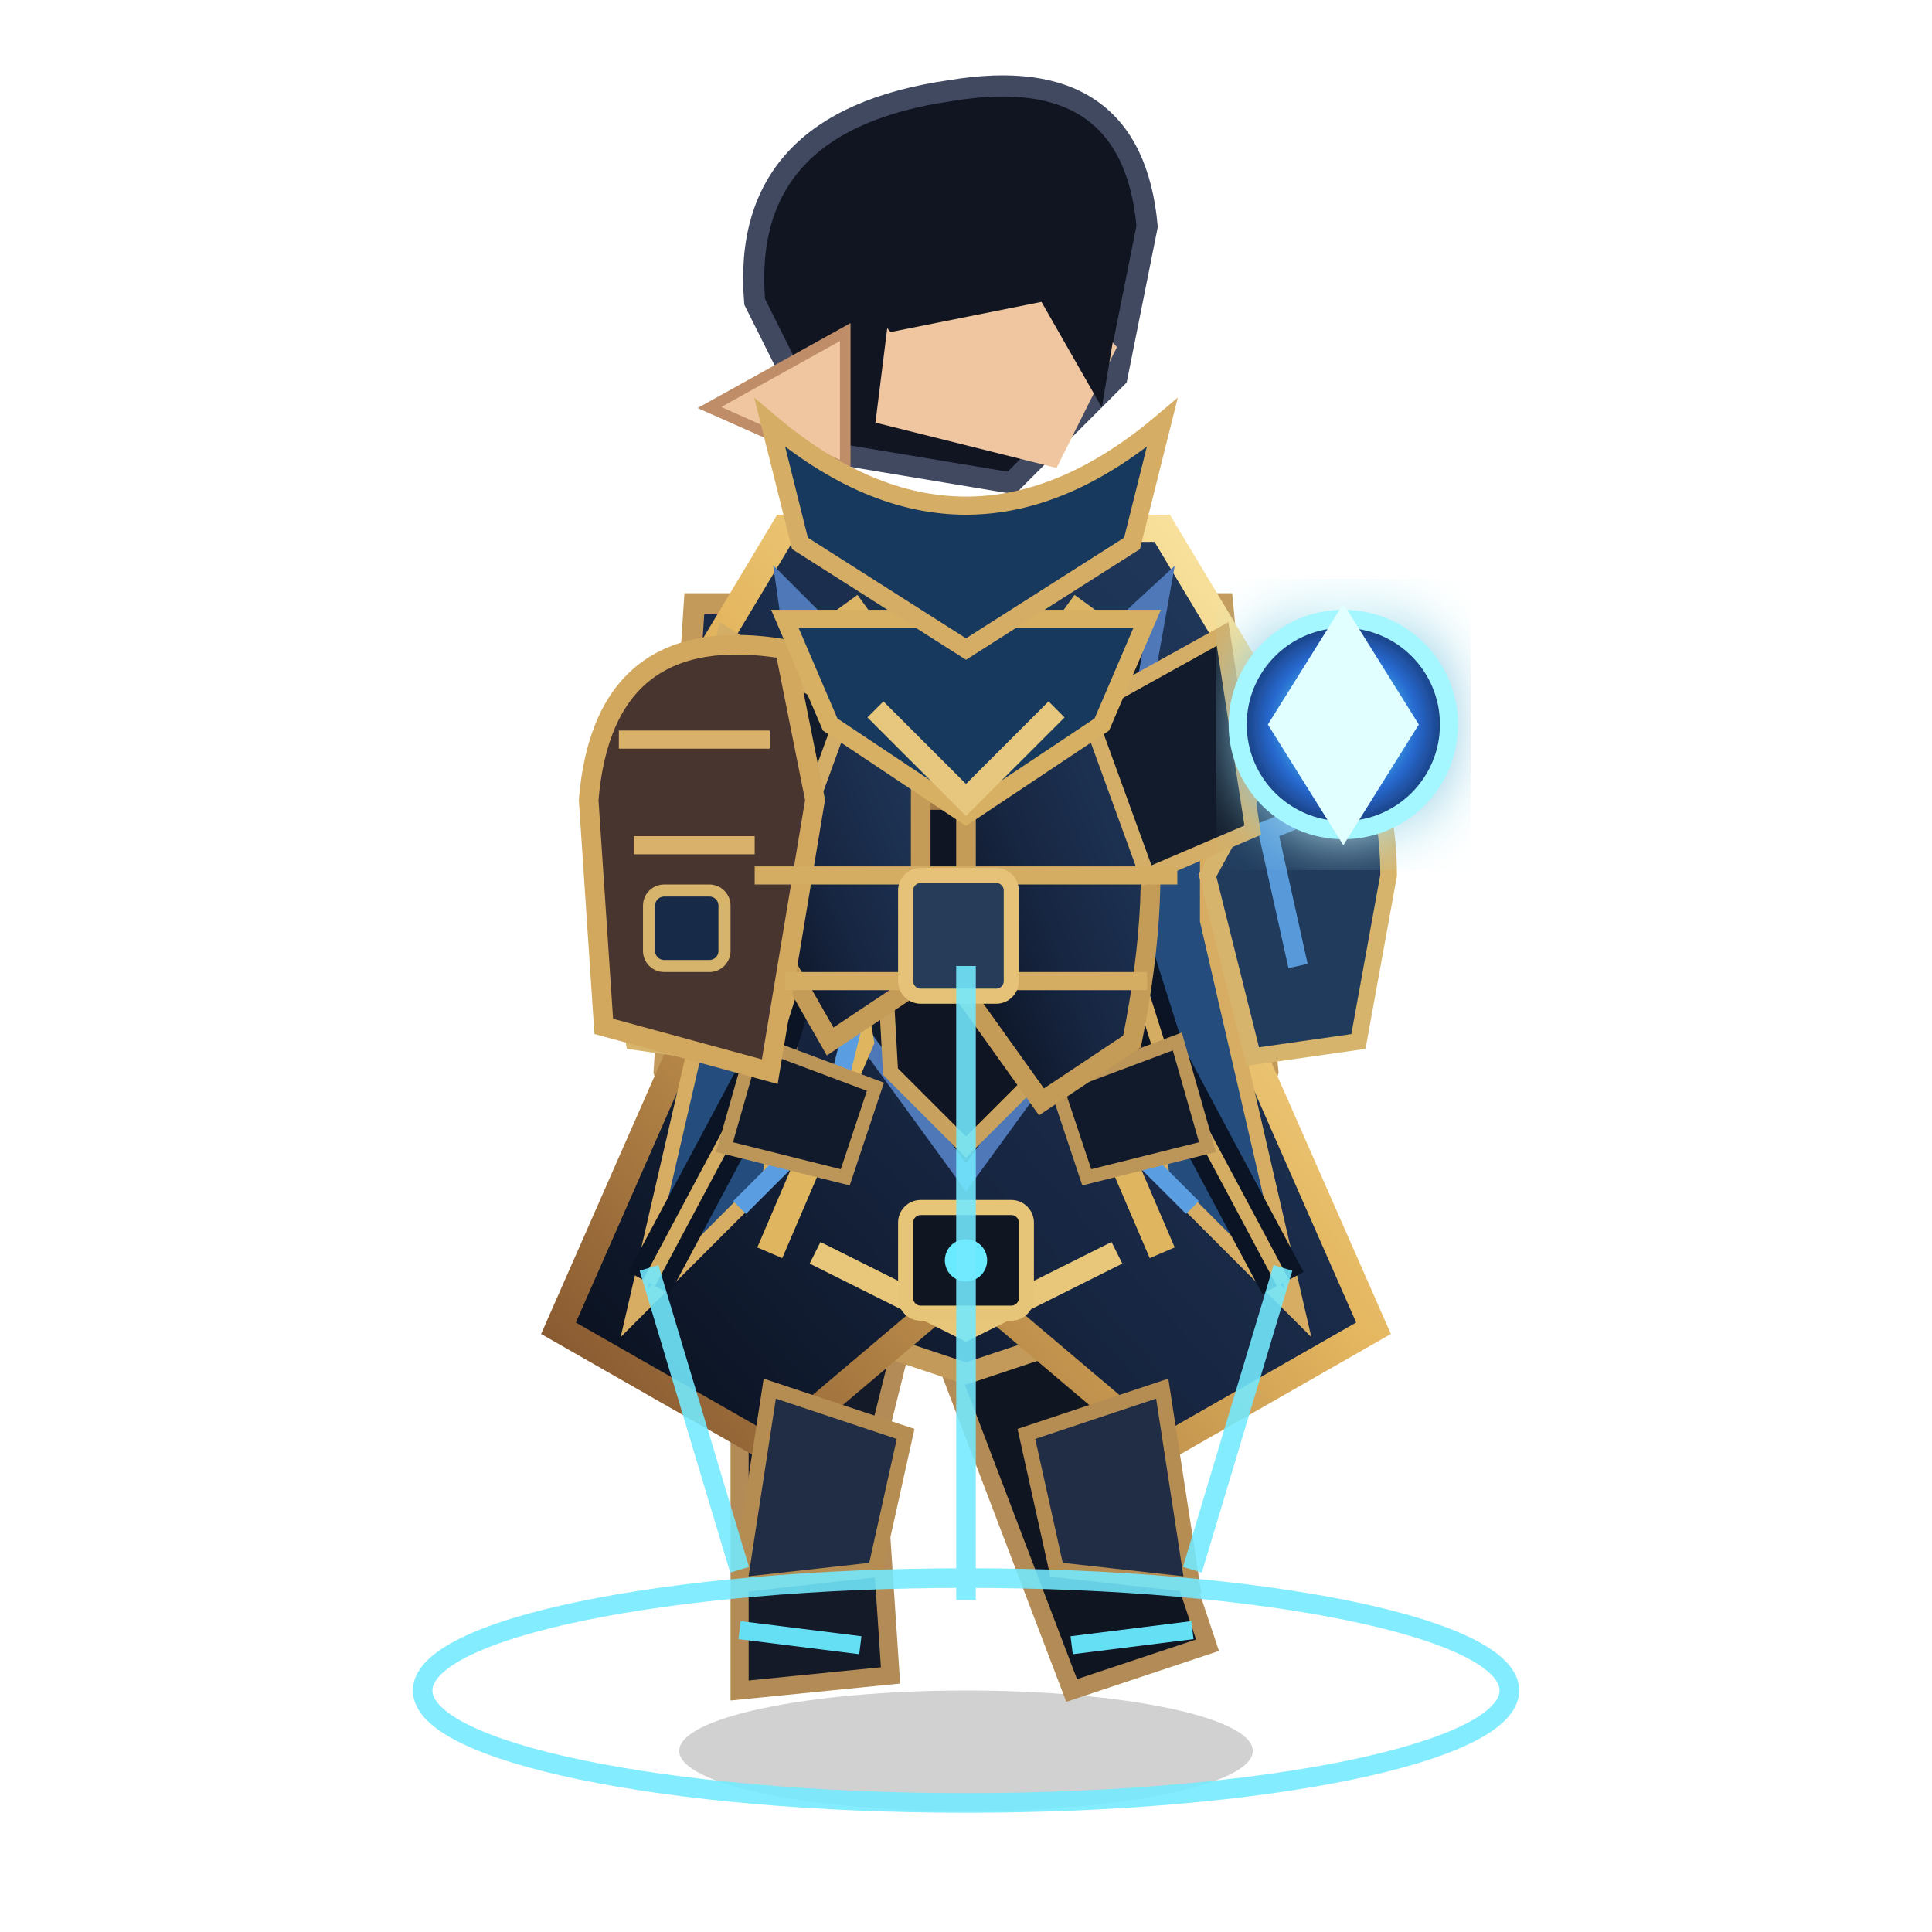
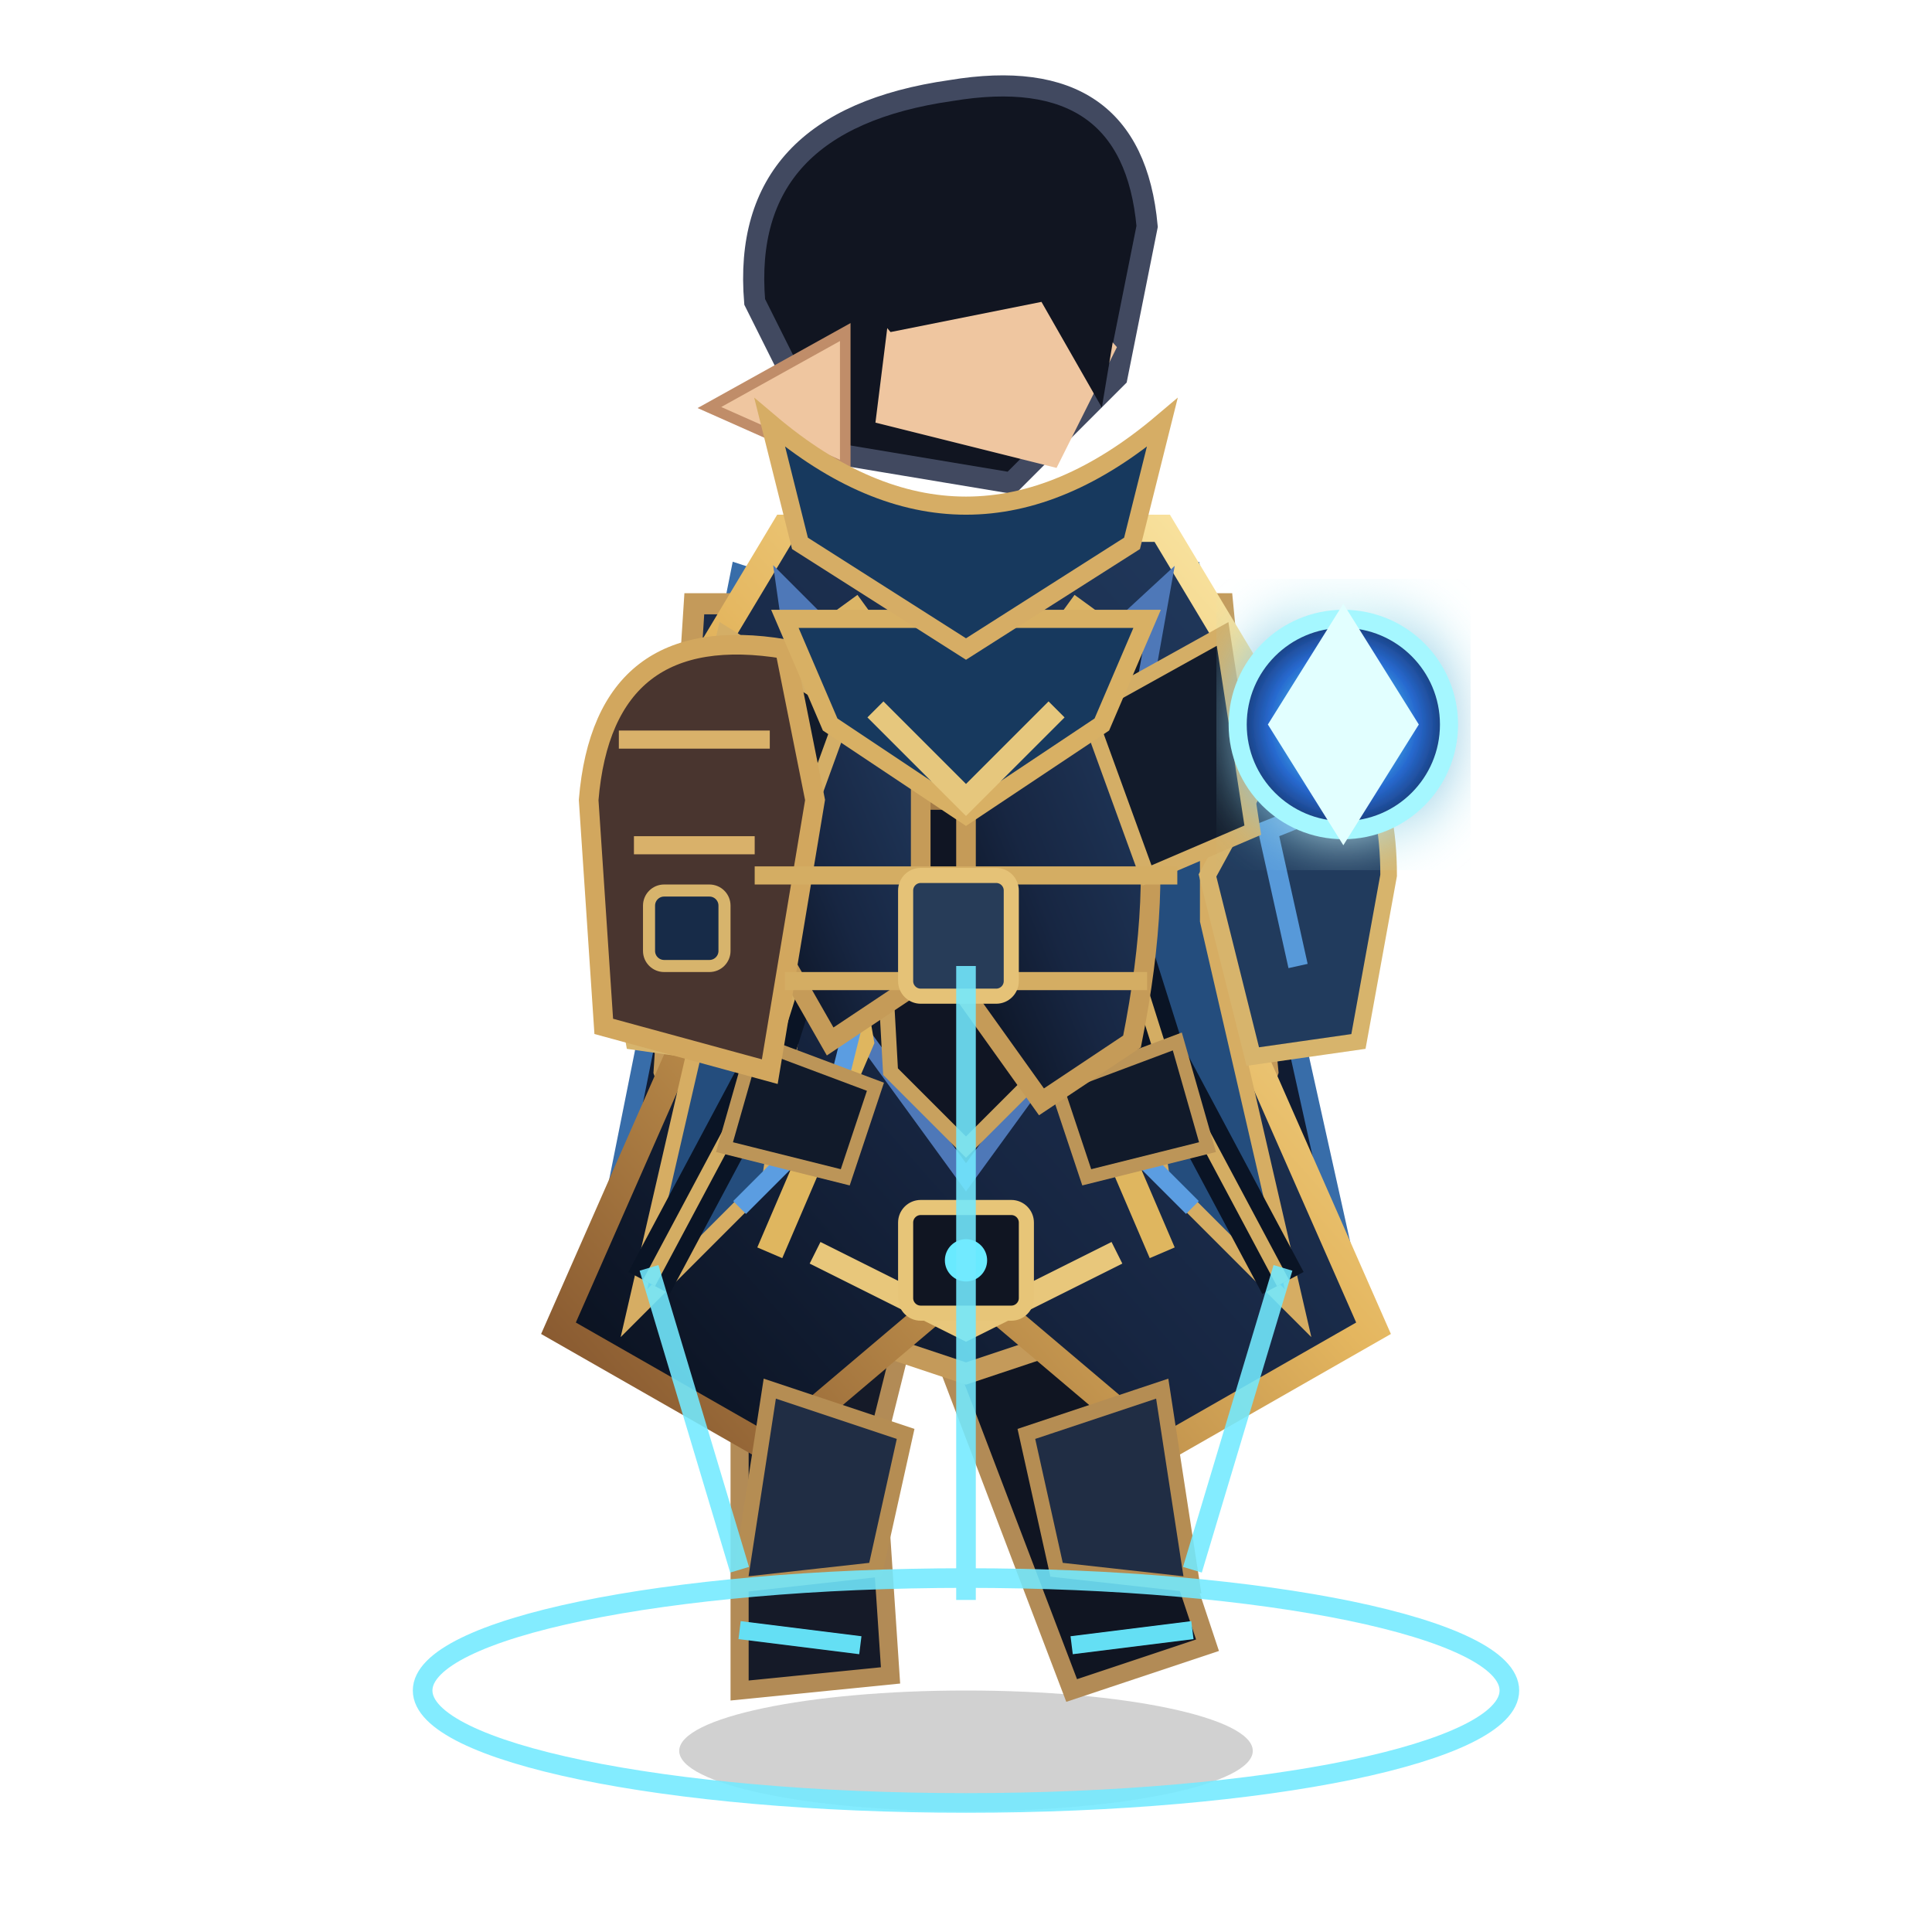
<svg xmlns="http://www.w3.org/2000/svg" width="128" height="128" viewBox="0 0 128 128" role="img" aria-label="Researcher right menuEnter frame 7">
  <defs>
    <linearGradient id="coat" x1="0" y1="0" x2="1" y2="1">
      <stop offset="0" stop-color="#223c61" />
      <stop offset=".58" stop-color="#172642" />
      <stop offset="1" stop-color="#090f1b" />
    </linearGradient>
    <linearGradient id="gold" x1="0" y1="0" x2="1" y2="1">
      <stop stop-color="#fff0b2" />
      <stop offset=".45" stop-color="#e4b65f" />
      <stop offset="1" stop-color="#80512c" />
    </linearGradient>
    <radialGradient id="orb">
      <stop stop-color="#f0ffff" />
      <stop offset=".25" stop-color="#55e9ff" />
      <stop offset=".7" stop-color="#2769cf" />
      <stop offset="1" stop-color="#18366e" />
    </radialGradient>
    <linearGradient id="skin" x1="0" y1="0" x2="1" y2="1">
      <stop stop-color="#ffe0bd" />
      <stop offset="1" stop-color="#efc6a0" />
    </linearGradient>
    <filter id="glow">
      <feGaussianBlur stdDeviation="2.1" result="b" />
      <feMerge>
        <feMergeNode in="b" />
        <feMergeNode in="SourceGraphic" />
      </feMerge>
    </filter>
  </defs>
  <ellipse cx="64" cy="116" rx="19" ry="4" fill="#000" opacity=".18" />
  <g opacity="1">
    <g transform="translate(128 0) scale(-1 1)">
      <g transform="translate(0 0)">
+         <path d="M49 38 Q64 43 79 38 L88 83 Q79 89.586 74 92 L64 84 L54 92 Q43 92.414 39 83 Z" fill="#101b31" stroke="#386da9" stroke-width="1.2" />
+         <path d="M44 81 L54 87 L64 80 L74 87 L84 81" fill="none" stroke="#b58a4d" stroke-width="1" />
        <path d="M55 74 L53 94 L48 109 L57 112 L65 91 L66 75 Z" fill="#101522" stroke="#b28b56" stroke-width="1.2" />
        <path d="M65 76 L70 96 L69 111 L79 112 L79 94 L74 74 Z" fill="#151a28" stroke="#b28b56" stroke-width="1.2" />
        <path d="M47 40 L82 40 L84 71 L79 86 L64 91 L49 86 L44 71 Z" fill="url(#coat)" stroke="#c49a5a" stroke-width="1.4" />
        <path d="M51 35 L76 35 L82 45 L80 63 L91 88 L77 96 L64 85 L51 96 L37 88 L48 63 L45 45 Z" fill="url(#coat)" stroke="url(#gold)" stroke-width="1.8" />
        <path d="M51 39 L64 51 L76 39 L72 67 L64 78 L56 67 Z" fill="#101b2d" stroke="#4e78b8" stroke-width="1.1" />
        <path d="M48 49 L55 52 L51 78 L42 87 L48 61 Z M78 49 L73 52 L77 78 L86 87 L80 61 Z" fill="#244d7d" stroke="#d6ad63" stroke-width="1" />
        <path d="M56 40 L64 51 L72 40" fill="none" stroke="#dcb566" stroke-width="2" />
        <path d="M58 53 L70 53 L69 71 L64 76 L59 71 Z" fill="#101523" stroke="#c8a15e" stroke-width="1" />
        <path d="M53 46 L57 69 L51 83 M75 46 L71 69 L77 83" fill="none" stroke="#dfb65f" stroke-width="1.8" />
        <path d="M47 53 L81 53" stroke="#a47b47" stroke-width="1.3" />
        <path d="M47 44 L57 51 L51 70 L43 85 M81 44 L71 51 L77 70 L85 85" fill="none" stroke="#0a1425" stroke-width="3.1" />
        <path d="M47 44 L57 51 L51 70 L43 85 M81 44 L71 51 L77 70 L85 85" fill="none" stroke="#d4ad63" stroke-width=".9" />
        <path d="M54 54 L59 58 L55 74 L49 80 M74 54 L69 58 L73 74 L79 80" fill="none" stroke="#5b9de1" stroke-width="1.2" />
        <path d="M54 83 L64 88 L74 83" fill="none" stroke="#e8c77b" stroke-width="1.6" />
        <rect x="60" y="80" width="8" height="7" rx="1" fill="#101522" stroke="#e7c578" stroke-width="1" />
        <circle cx="64" cy="83.5" r="1.4" fill="#69eaff" />
        <path d="M42 47 Q36 49 36 58 L38 69 L45 70 L48 58 Z" fill="#213b5d" stroke="#d7b46c" stroke-width="1.1" />
        <path d="M39 53 L44 55 L42 64" fill="none" stroke="#5799d9" stroke-width="1.3" />
        <path d="M81 47 Q88 49 88 58 L86 69 L79 70 L76 58 Z" fill="#172944" stroke="#d7b46c" stroke-width="1.1" />
        <path d="M80 54 L85 56 L83 64" fill="none" stroke="#5799d9" stroke-width="1.3" />
        <path d="M50 69 L58 72 L56 78 L48 76 Z M70 72 L78 69 L80 76 L72 78 Z" fill="#111a2a" stroke="#bc9558" stroke-width=".9" />
        <path d="M51 92 L60 95 L58 104 L49 105 Z M68 95 L77 92 L79 105 L70 104 Z" fill="#202d44" stroke="#b58d53" stroke-width="1" />
        <path d="M49 108 L57 109 M71 109 L79 108" stroke="#64dff4" stroke-width="1.2" />
        <g transform="rotate(0 64 48)">
          <path d="M58 42 Q49 49 53 69 L59 73 L64 66 L64 49 Z" fill="url(#coat)" stroke="#c59b58" stroke-width="1.3" />
          <path d="M70 43 Q80 48 77 62 L73 69 L67 65 L67 50 Z" fill="url(#coat)" stroke="#c59b58" stroke-width="1.3" />
        </g>
        <path d="M47 42 L56 47 L52 58 L45 55 Z M80 42 L72 47 L76 58 L83 55 Z" fill="#121b2b" stroke="#d4ae66" stroke-width="1" />
        <path d="M76 43 Q88 41 89 53 L88 68 L77 71 L74 53 Z" fill="#49352f" stroke="#d2a75e" stroke-width="1.3" />
        <path d="M77 49 L87 49 M78 56 L86 56" stroke="#d9b16a" stroke-width="1.2" />
        <rect x="80" y="59" width="5" height="5" rx="1" fill="#172b48" stroke="#d7b46c" stroke-width=".8" />
        <path d="M52 41 L76 41 L73 48 L64 54 L55 48 Z" fill="#17395e" stroke="#d8b064" stroke-width="1.2" />
        <path d="M58 47 L64 53 L70 47" fill="none" stroke="#e6c77d" stroke-width="1.5" />
        <path d="M50 58 L78 58 M52 65 L76 65" stroke="#d4ad63" stroke-width="1.2" />
        <rect x="61" y="58" width="7" height="8" rx="1" fill="#273c58" stroke="#e5c277" stroke-width="1" />
        <path d="M52 15 Q53 4 65 6 Q79 8 78 20 L73 30 L61 32 L54 25 Z" fill="#111521" stroke="#414960" stroke-width="1.4" />
        <path d="M72 22 L81 27 L72 31 Z" fill="#efc6a0" stroke="#c08d69" stroke-width=".7" />
        <path d="M54 23 Q60 16 69 20 L70 28 L58 31 Z" fill="#efc6a0" />
        <path d="M53 15 Q63 5 74 16 L69 22 L59 20 L55 27 Z" fill="#111521" />
        <path d="M51 28 Q64 39 77 28 L75 36 L64 43 L53 36 Z" fill="#17395e" stroke="#d6ad65" stroke-width="1.2" />
        <g filter="url(#glow)">
          <circle cx="39" cy="48" r="7" fill="url(#orb)" stroke="#a5f7ff" stroke-width="1.2" />
          <path d="M34 48 L39 40 L44 48 L39 56 Z" fill="#e2ffff" />
        </g>
      </g>
    </g>
    <g fill="none" stroke="#72eaff" stroke-width="1.3" opacity="0.88">
      <ellipse cx="64" cy="112" rx="36" ry="7.45" />
      <path d="M64 106 L64 64 M49 104 L43 84 M79 104 L85 84" />
    </g>
  </g>
</svg>
